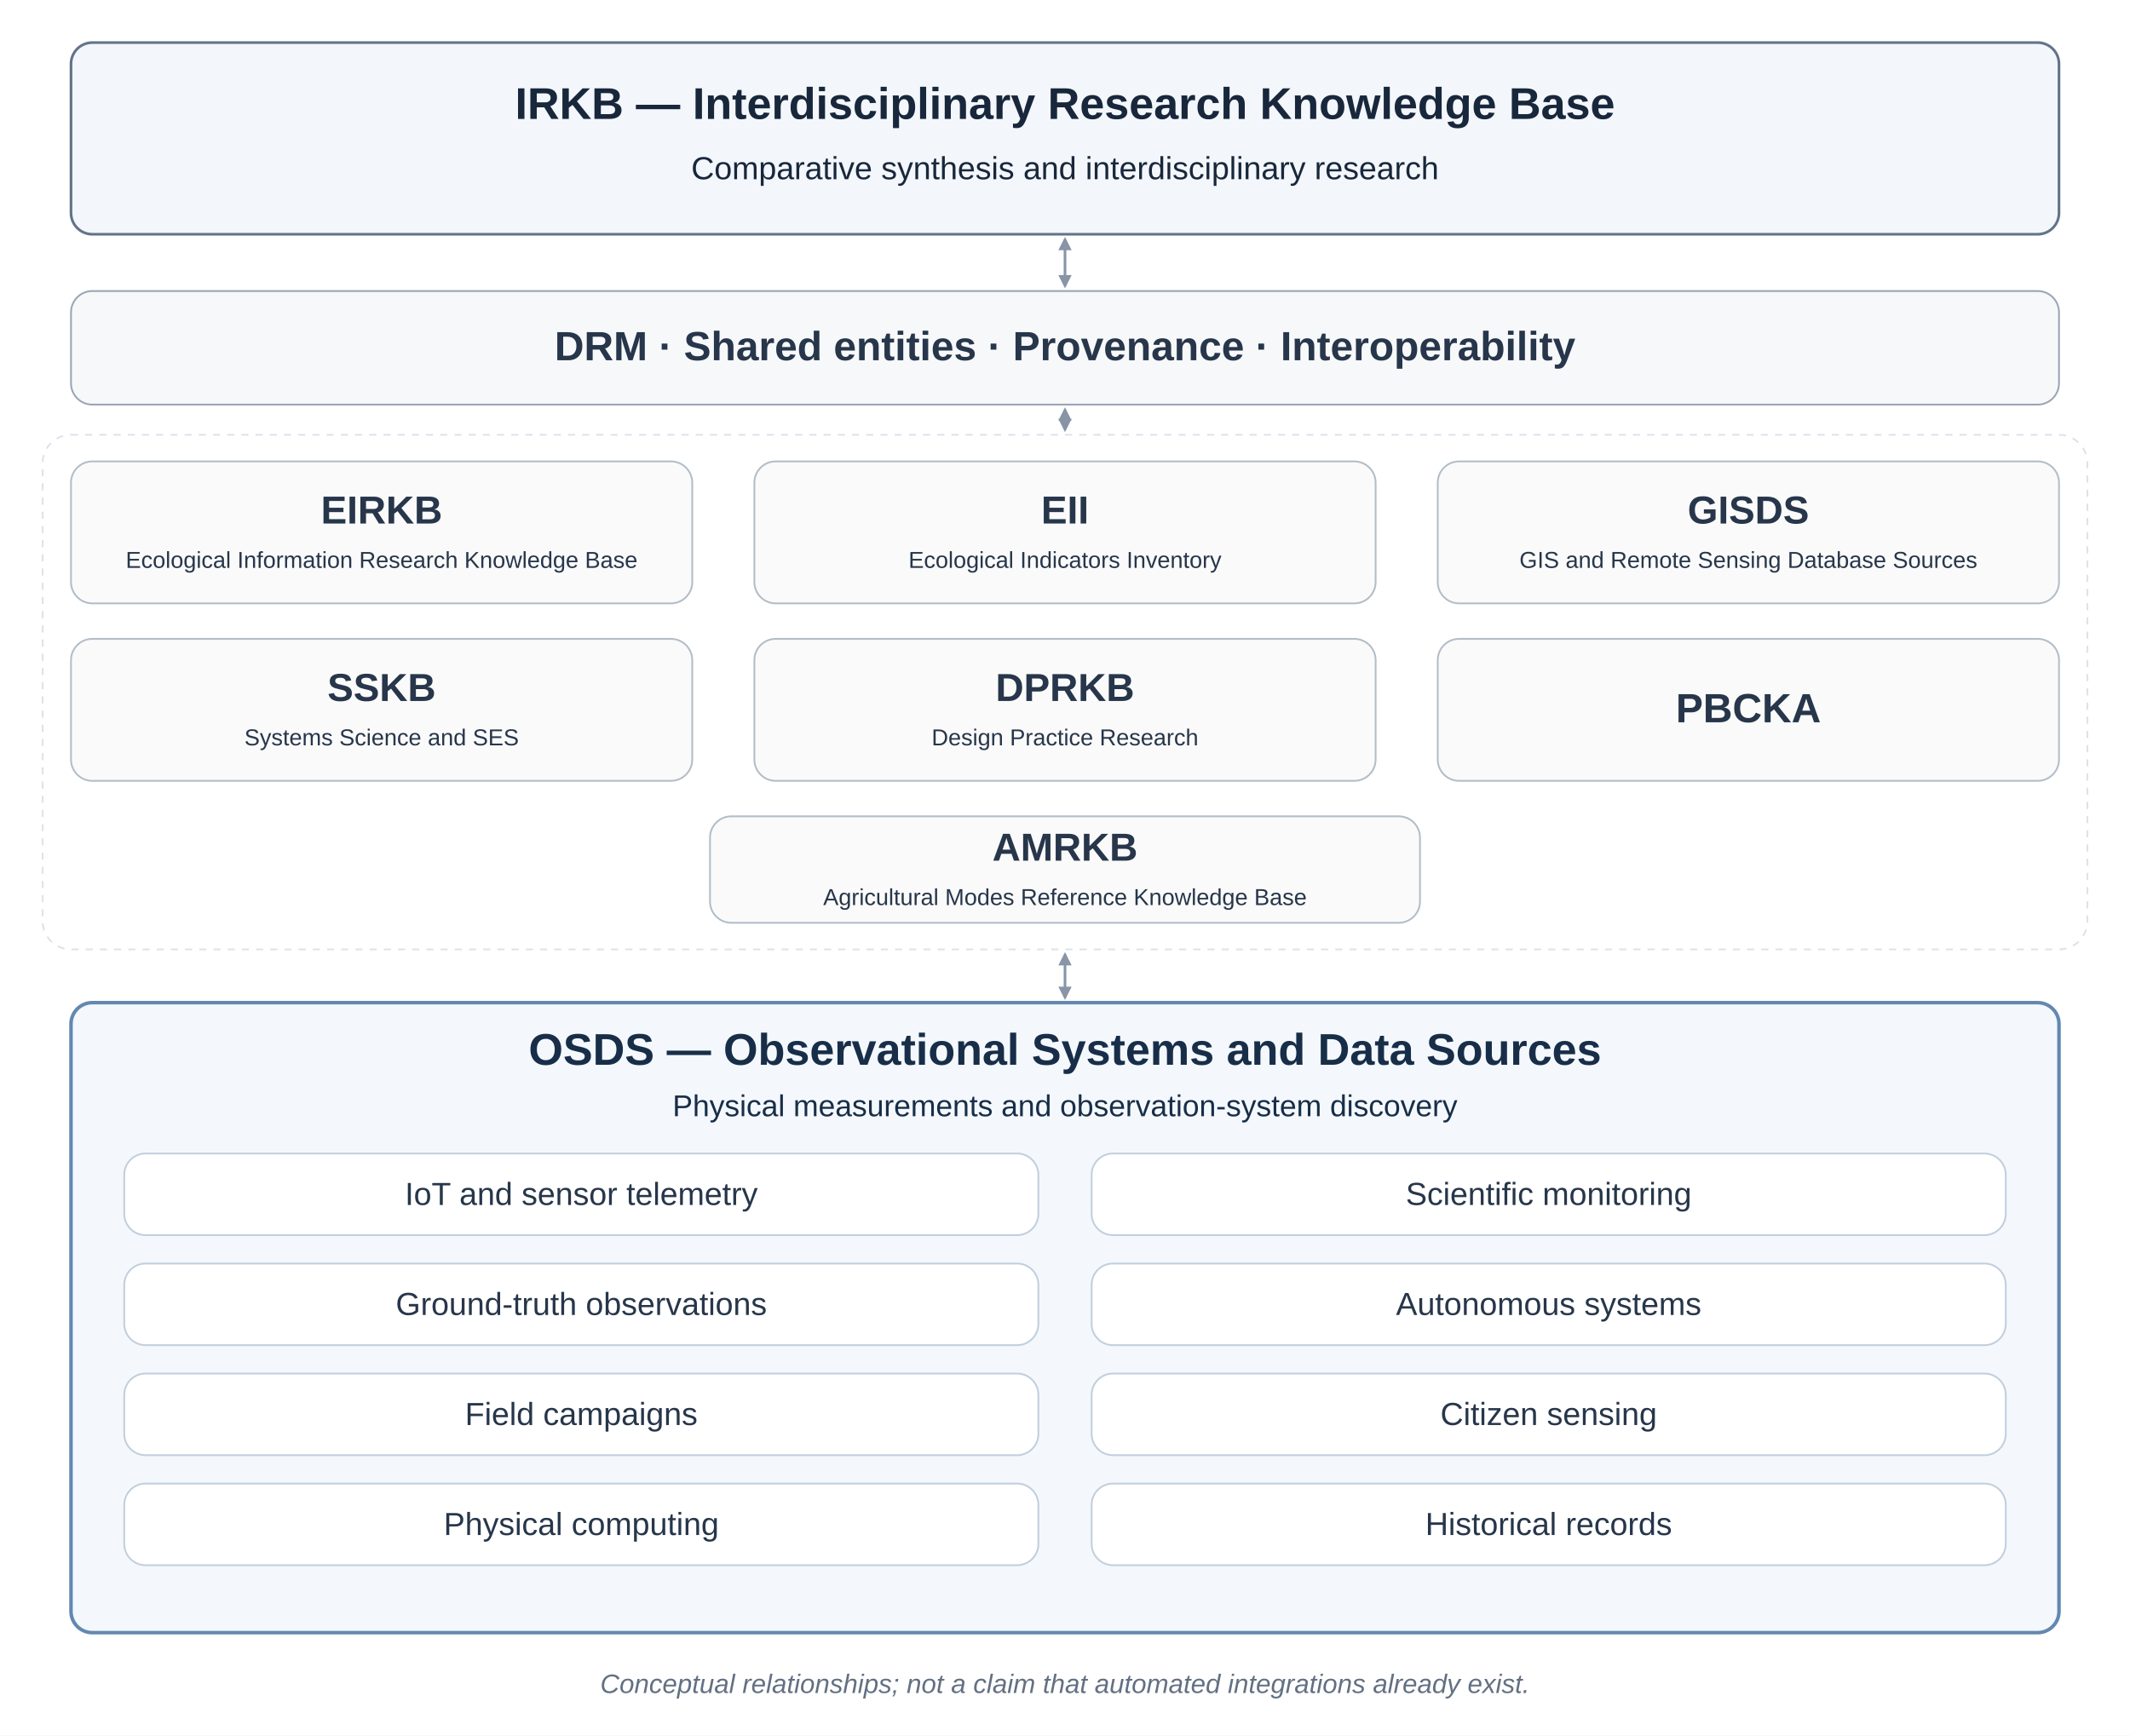
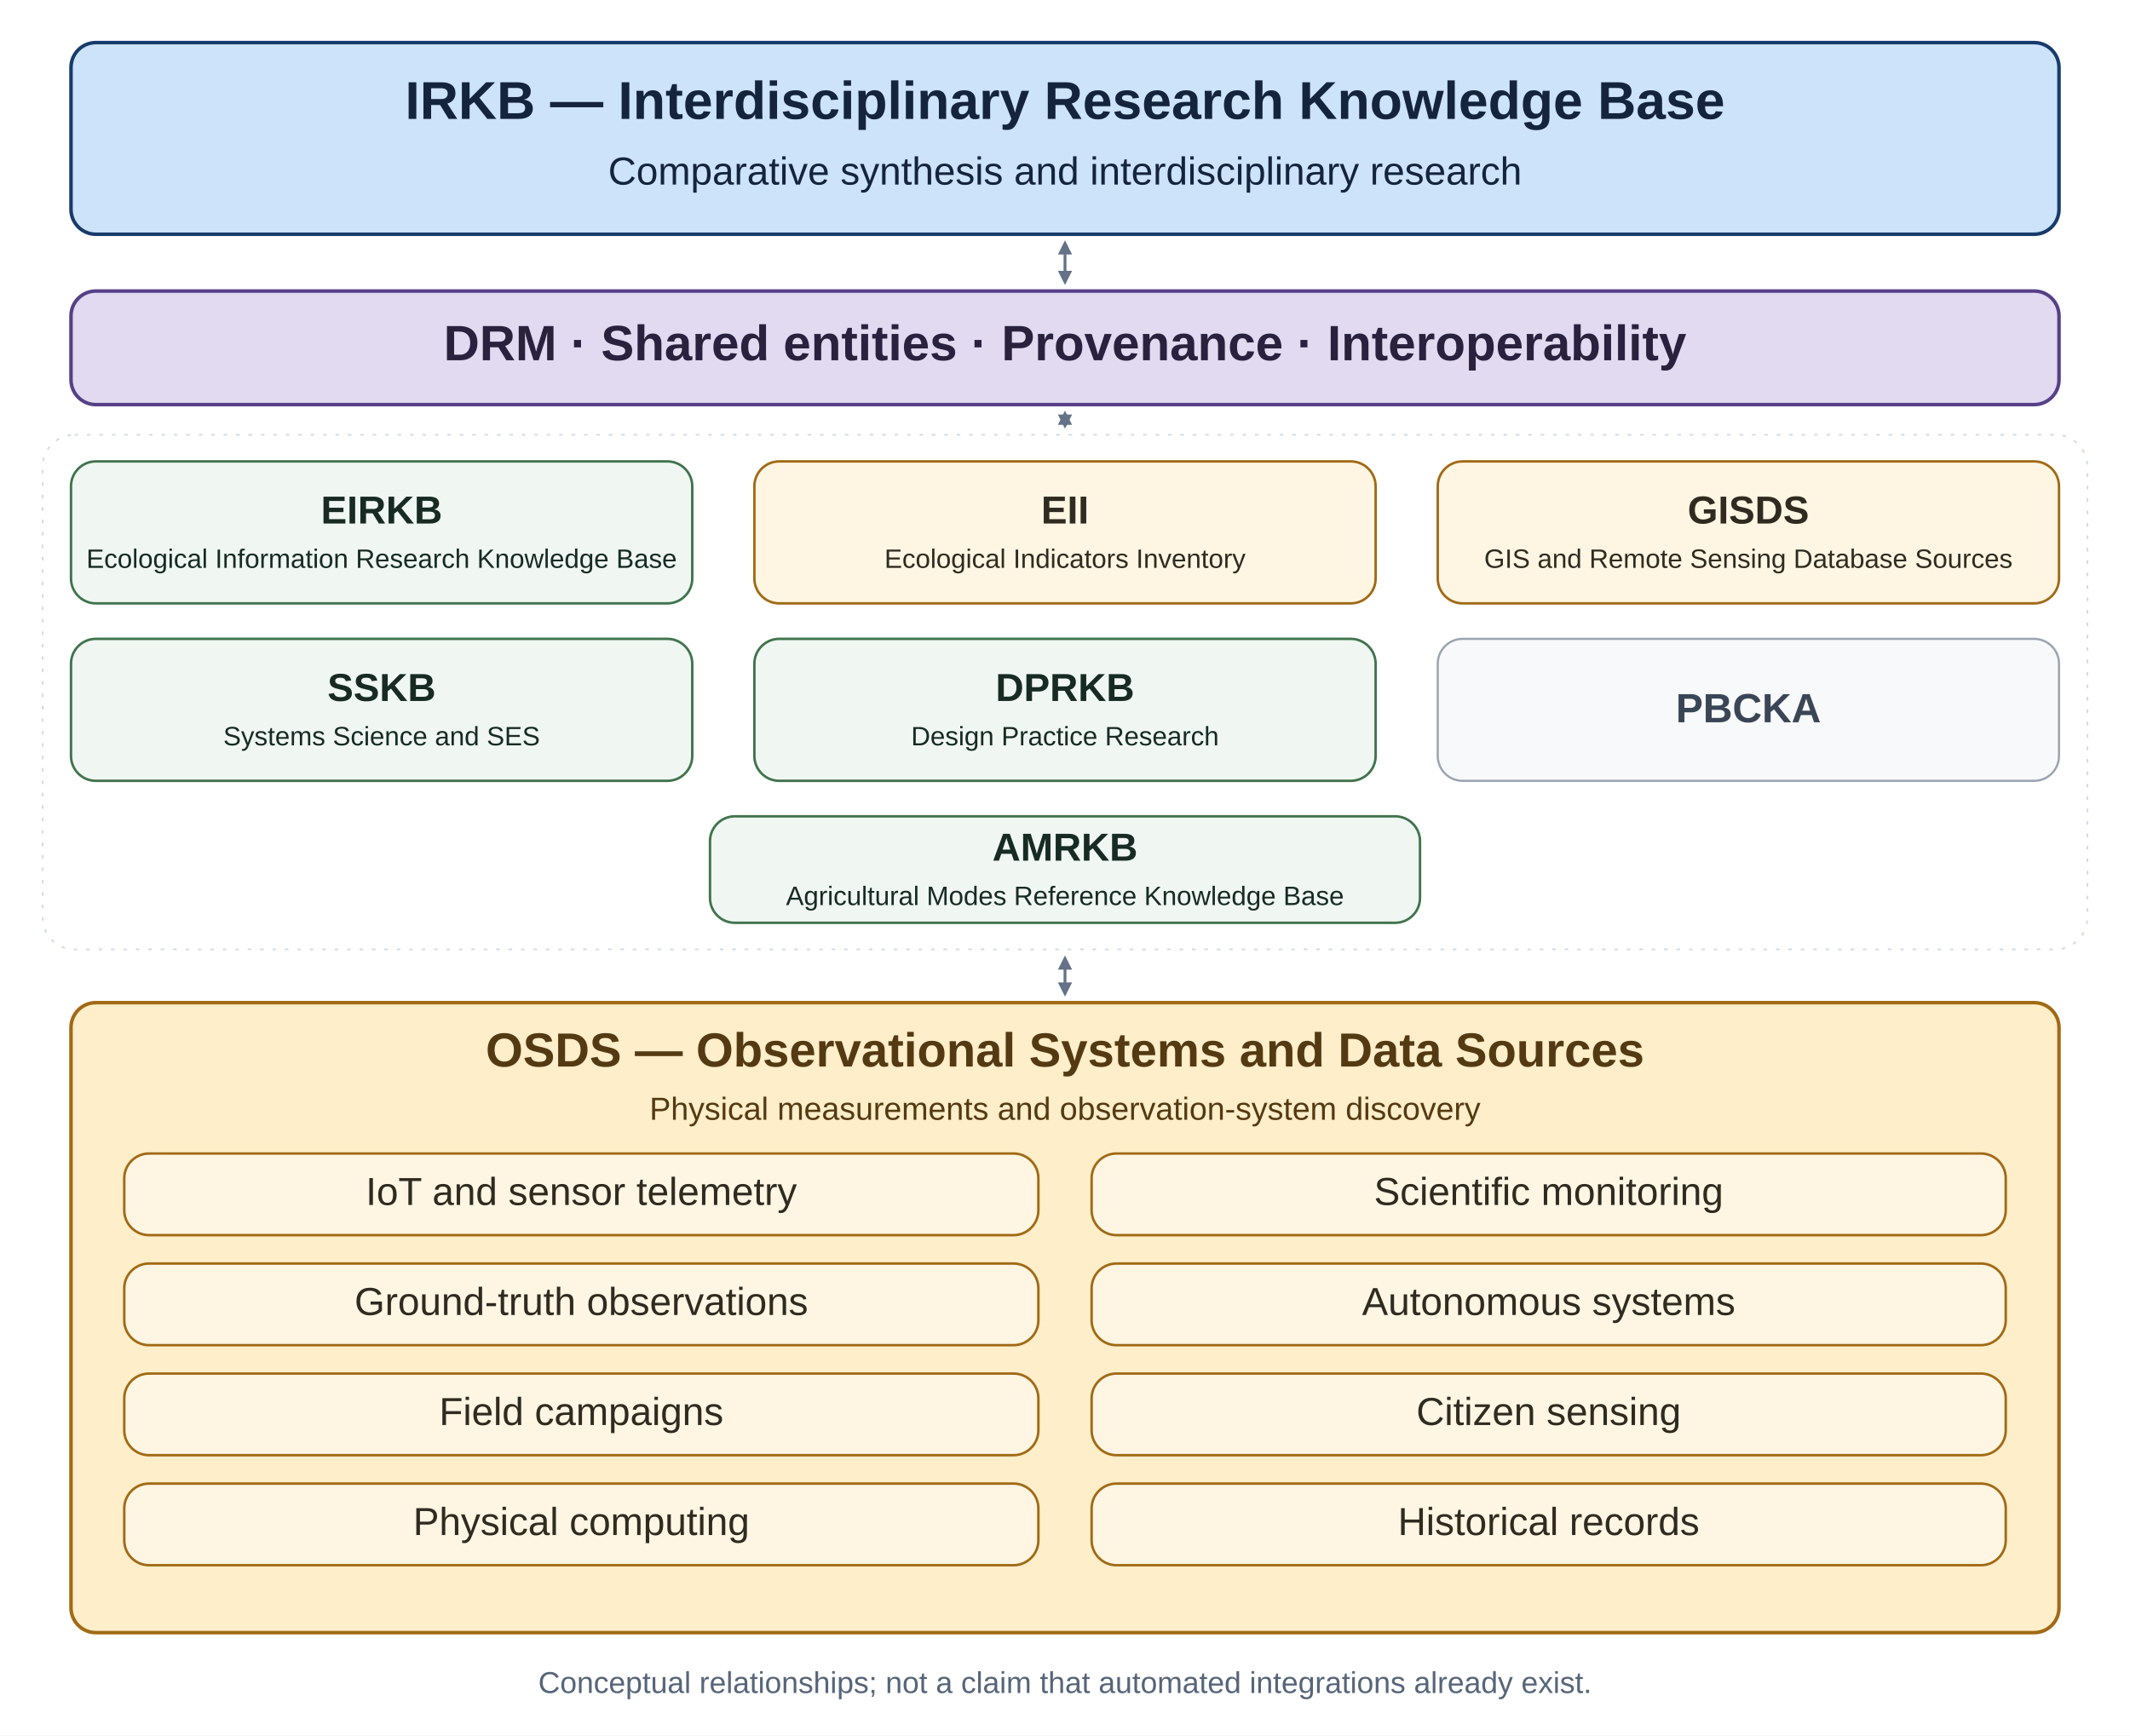
<svg xmlns="http://www.w3.org/2000/svg" width="1200" height="978" viewBox="0 0 1200 978" role="img" aria-labelledby="title description">
  <defs>
    <marker id="arrow" viewBox="0 0 10 10" refX="8" refY="5" markerWidth="5" markerHeight="5" orient="auto-start-reverse">
-       <path d="M 0 0 L 10 5 L 0 10 z" fill="#8795a6" />
+       <path d="M 0 0 L 10 5 L 0 10 z" fill="#637286" />
    </marker>
  </defs>
  <rect width="1200" height="978" fill="#ffffff" />
  <g font-family="Arial, Helvetica, sans-serif" text-anchor="middle">
-     <path d="M 600 135 L 600 161" fill="none" stroke="#8795a6" stroke-width="1.5" marker-end="url(#arrow)" marker-start="url(#arrow)" />
-     <path d="M 600 231 L 600 242" fill="none" stroke="#8795a6" stroke-width="1.5" marker-end="url(#arrow)" marker-start="url(#arrow)" />
-     <path d="M 600 538 L 600 562" fill="none" stroke="#8795a6" stroke-width="1.5" marker-end="url(#arrow)" marker-start="url(#arrow)" />
-     <rect x="40" y="24" width="1120" height="108" rx="12" fill="#f3f6fa" stroke="#62738a" stroke-width="1.5" />
-     <text x="600" y="67" font-size="25" font-weight="600" fill="#18273b">IRKB — Interdisciplinary Research Knowledge Base</text>
-     <text x="600" y="101" font-size="18" font-weight="400" fill="#18273b">Comparative synthesis and interdisciplinary research</text>
-     <rect x="40" y="164" width="1120" height="64" rx="12" fill="#f7f8fa" stroke="#9aa6b5" stroke-width="1" />
-     <text x="600" y="203" font-size="23" font-weight="600" fill="#27364a">DRM · Shared entities · Provenance · Interoperability</text>
-     <rect x="24" y="245" width="1152" height="290" rx="16" fill="#ffffff" stroke="#dce3eb" stroke-dasharray="4 4" />
-     <rect x="40" y="260" width="350" height="80" rx="12" fill="#fafafa" stroke="#b3bdc8" stroke-width="1" />
-     <text x="215" y="295" font-size="22" font-weight="600" fill="#27364a">EIRKB</text>
-     <text x="215" y="320" font-size="13" font-weight="400" fill="#27364a">Ecological Information Research Knowledge Base</text>
-     <rect x="425" y="260" width="350" height="80" rx="12" fill="#fafafa" stroke="#b3bdc8" stroke-width="1" />
-     <text x="600" y="295" font-size="22" font-weight="600" fill="#27364a">EII</text>
-     <text x="600" y="320" font-size="13" font-weight="400" fill="#27364a">Ecological Indicators Inventory</text>
-     <rect x="810" y="260" width="350" height="80" rx="12" fill="#fafafa" stroke="#b3bdc8" stroke-width="1" />
-     <text x="985" y="295" font-size="22" font-weight="600" fill="#27364a">GISDS</text>
-     <text x="985" y="320" font-size="13" font-weight="400" fill="#27364a">GIS and Remote Sensing Database Sources</text>
-     <rect x="40" y="360" width="350" height="80" rx="12" fill="#fafafa" stroke="#b3bdc8" stroke-width="1" />
-     <text x="215" y="395" font-size="22" font-weight="600" fill="#27364a">SSKB</text>
-     <text x="215" y="420" font-size="13" font-weight="400" fill="#27364a">Systems Science and SES</text>
-     <rect x="425" y="360" width="350" height="80" rx="12" fill="#fafafa" stroke="#b3bdc8" stroke-width="1" />
-     <text x="600" y="395" font-size="22" font-weight="600" fill="#27364a">DPRKB</text>
-     <text x="600" y="420" font-size="13" font-weight="400" fill="#27364a">Design Practice Research</text>
-     <rect x="810" y="360" width="350" height="80" rx="12" fill="#fafafa" stroke="#b3bdc8" stroke-width="1" />
-     <text x="985" y="407" font-size="23" font-weight="600" fill="#27364a">PBCKA</text>
-     <rect x="400" y="460" width="400" height="60" rx="12" fill="#fafafa" stroke="#b3bdc8" stroke-width="1" />
-     <text x="600" y="485" font-size="22" font-weight="600" fill="#27364a">AMRKB</text>
-     <text x="600" y="510" font-size="13" font-weight="400" fill="#27364a">Agricultural Modes Reference Knowledge Base</text>
-     <rect x="40" y="565" width="1120" height="355" rx="12" fill="#f4f8fc" stroke="#6388b0" stroke-width="2" />
-     <text x="600" y="600" font-size="25" font-weight="600" fill="#182e48">OSDS — Observational Systems and Data Sources</text>
-     <text x="600" y="629" font-size="17" font-weight="400" fill="#182e48">Physical measurements and observation-system discovery</text>
-     <rect x="70" y="650" width="515" height="46" rx="12" fill="#ffffff" stroke="#c1cfde" stroke-width="1" />
-     <text x="327.5" y="679" font-size="18" font-weight="400" fill="#27364a">IoT and sensor telemetry</text>
-     <rect x="615" y="650" width="515" height="46" rx="12" fill="#ffffff" stroke="#c1cfde" stroke-width="1" />
-     <text x="872.5" y="679" font-size="18" font-weight="400" fill="#27364a">Scientific monitoring</text>
-     <rect x="70" y="712" width="515" height="46" rx="12" fill="#ffffff" stroke="#c1cfde" stroke-width="1" />
-     <text x="327.5" y="741" font-size="18" font-weight="400" fill="#27364a">Ground-truth observations</text>
-     <rect x="615" y="712" width="515" height="46" rx="12" fill="#ffffff" stroke="#c1cfde" stroke-width="1" />
-     <text x="872.5" y="741" font-size="18" font-weight="400" fill="#27364a">Autonomous systems</text>
-     <rect x="70" y="774" width="515" height="46" rx="12" fill="#ffffff" stroke="#c1cfde" stroke-width="1" />
-     <text x="327.5" y="803" font-size="18" font-weight="400" fill="#27364a">Field campaigns</text>
-     <rect x="615" y="774" width="515" height="46" rx="12" fill="#ffffff" stroke="#c1cfde" stroke-width="1" />
-     <text x="872.5" y="803" font-size="18" font-weight="400" fill="#27364a">Citizen sensing</text>
-     <rect x="70" y="836" width="515" height="46" rx="12" fill="#ffffff" stroke="#c1cfde" stroke-width="1" />
-     <text x="327.5" y="865" font-size="18" font-weight="400" fill="#27364a">Physical computing</text>
-     <rect x="615" y="836" width="515" height="46" rx="12" fill="#ffffff" stroke="#c1cfde" stroke-width="1" />
-     <text x="872.5" y="865" font-size="18" font-weight="400" fill="#27364a">Historical records</text>
-     <text x="600" y="954" font-size="15" font-style="italic" fill="#637083">Conceptual relationships; not a claim that automated integrations already exist.</text>
+     <path d="M 600 137 L 600 159" fill="none" stroke="#637286" stroke-width="1.6" marker-end="url(#arrow)" marker-start="url(#arrow)" />
+     <path d="M 600 233 L 600 240" fill="none" stroke="#637286" stroke-width="1.6" marker-end="url(#arrow)" marker-start="url(#arrow)" />
+     <path d="M 600 540 L 600 560" fill="none" stroke="#637286" stroke-width="1.6" marker-end="url(#arrow)" marker-start="url(#arrow)" />
+     <rect x="40" y="24" width="1120" height="108" rx="14" fill="#cce3f9" stroke="#173b6b" stroke-width="2" />
+     <text x="600" y="67" font-size="30" font-weight="600" fill="#15243d">IRKB — Interdisciplinary Research Knowledge Base</text>
+     <text x="600" y="104" font-size="22" font-weight="400" fill="#15243d">Comparative synthesis and interdisciplinary research</text>
+     <rect x="40" y="164" width="1120" height="64" rx="14" fill="#e1daf0" stroke="#574087" stroke-width="2" />
+     <text x="600" y="203" font-size="28" font-weight="600" fill="#29223e">DRM · Shared entities · Provenance · Interoperability</text>
+     <rect x="24" y="245" width="1152" height="290" rx="18" fill="none" stroke="#d5dce4" stroke-dasharray="2 5" />
+     <rect x="40" y="260" width="350" height="80" rx="14" fill="#f0f7f2" stroke="#41744d" stroke-width="1.4" />
+     <text x="215" y="295" font-size="22" font-weight="600" fill="#172b24">EIRKB</text>
+     <text x="215" y="320" font-size="15" font-weight="400" fill="#172b24">Ecological Information Research Knowledge Base</text>
+     <rect x="425" y="260" width="350" height="80" rx="14" fill="#fef6e3" stroke="#a16a16" stroke-width="1.4" />
+     <text x="600" y="295" font-size="22" font-weight="600" fill="#302b20">EII</text>
+     <text x="600" y="320" font-size="15" font-weight="400" fill="#302b20">Ecological Indicators Inventory</text>
+     <rect x="810" y="260" width="350" height="80" rx="14" fill="#fef6e3" stroke="#a16a16" stroke-width="1.4" />
+     <text x="985" y="295" font-size="22" font-weight="600" fill="#302b20">GISDS</text>
+     <text x="985" y="320" font-size="15" font-weight="400" fill="#302b20">GIS and Remote Sensing Database Sources</text>
+     <rect x="40" y="360" width="350" height="80" rx="14" fill="#f0f7f2" stroke="#41744d" stroke-width="1.4" />
+     <text x="215" y="395" font-size="22" font-weight="600" fill="#172b24">SSKB</text>
+     <text x="215" y="420" font-size="15" font-weight="400" fill="#172b24">Systems Science and SES</text>
+     <rect x="425" y="360" width="350" height="80" rx="14" fill="#f0f7f2" stroke="#41744d" stroke-width="1.4" />
+     <text x="600" y="395" font-size="22" font-weight="600" fill="#172b24">DPRKB</text>
+     <text x="600" y="420" font-size="15" font-weight="400" fill="#172b24">Design Practice Research</text>
+     <rect x="810" y="360" width="350" height="80" rx="14" fill="#f8f9fa" stroke="#99a4b0" stroke-width="1.2" />
+     <text x="985" y="407" font-size="23" font-weight="600" fill="#3a4656">PBCKA</text>
+     <rect x="400" y="460" width="400" height="60" rx="14" fill="#f0f7f2" stroke="#41744d" stroke-width="1.4" />
+     <text x="600" y="485" font-size="22" font-weight="600" fill="#172b24">AMRKB</text>
+     <text x="600" y="510" font-size="15" font-weight="400" fill="#172b24">Agricultural Modes Reference Knowledge Base</text>
+     <rect x="40" y="565" width="1120" height="355" rx="14" fill="#feeec9" stroke="#a16a16" stroke-width="2" />
+     <text x="600" y="601" font-size="27" font-weight="600" fill="#543a13">OSDS — Observational Systems and Data Sources</text>
+     <text x="600" y="631" font-size="18" font-weight="400" fill="#543a13">Physical measurements and observation-system discovery</text>
+     <rect x="70" y="650" width="515" height="46" rx="14" fill="#fef6e3" stroke="#a16a16" stroke-width="1.4" />
+     <text x="327.5" y="679" font-size="22" font-weight="400" fill="#302b20">IoT and sensor telemetry</text>
+     <rect x="615" y="650" width="515" height="46" rx="14" fill="#fef6e3" stroke="#a16a16" stroke-width="1.4" />
+     <text x="872.5" y="679" font-size="22" font-weight="400" fill="#302b20">Scientific monitoring</text>
+     <rect x="70" y="712" width="515" height="46" rx="14" fill="#fef6e3" stroke="#a16a16" stroke-width="1.4" />
+     <text x="327.5" y="741" font-size="22" font-weight="400" fill="#302b20">Ground-truth observations</text>
+     <rect x="615" y="712" width="515" height="46" rx="14" fill="#fef6e3" stroke="#a16a16" stroke-width="1.4" />
+     <text x="872.5" y="741" font-size="22" font-weight="400" fill="#302b20">Autonomous systems</text>
+     <rect x="70" y="774" width="515" height="46" rx="14" fill="#fef6e3" stroke="#a16a16" stroke-width="1.4" />
+     <text x="327.5" y="803" font-size="22" font-weight="400" fill="#302b20">Field campaigns</text>
+     <rect x="615" y="774" width="515" height="46" rx="14" fill="#fef6e3" stroke="#a16a16" stroke-width="1.4" />
+     <text x="872.5" y="803" font-size="22" font-weight="400" fill="#302b20">Citizen sensing</text>
+     <rect x="70" y="836" width="515" height="46" rx="14" fill="#fef6e3" stroke="#a16a16" stroke-width="1.4" />
+     <text x="327.5" y="865" font-size="22" font-weight="400" fill="#302b20">Physical computing</text>
+     <rect x="615" y="836" width="515" height="46" rx="14" fill="#fef6e3" stroke="#a16a16" stroke-width="1.4" />
+     <text x="872.5" y="865" font-size="22" font-weight="400" fill="#302b20">Historical records</text>
+     <text x="600" y="954" font-size="17" fill="#566579">Conceptual relationships; not a claim that automated integrations already exist.</text>
  </g>
</svg>
